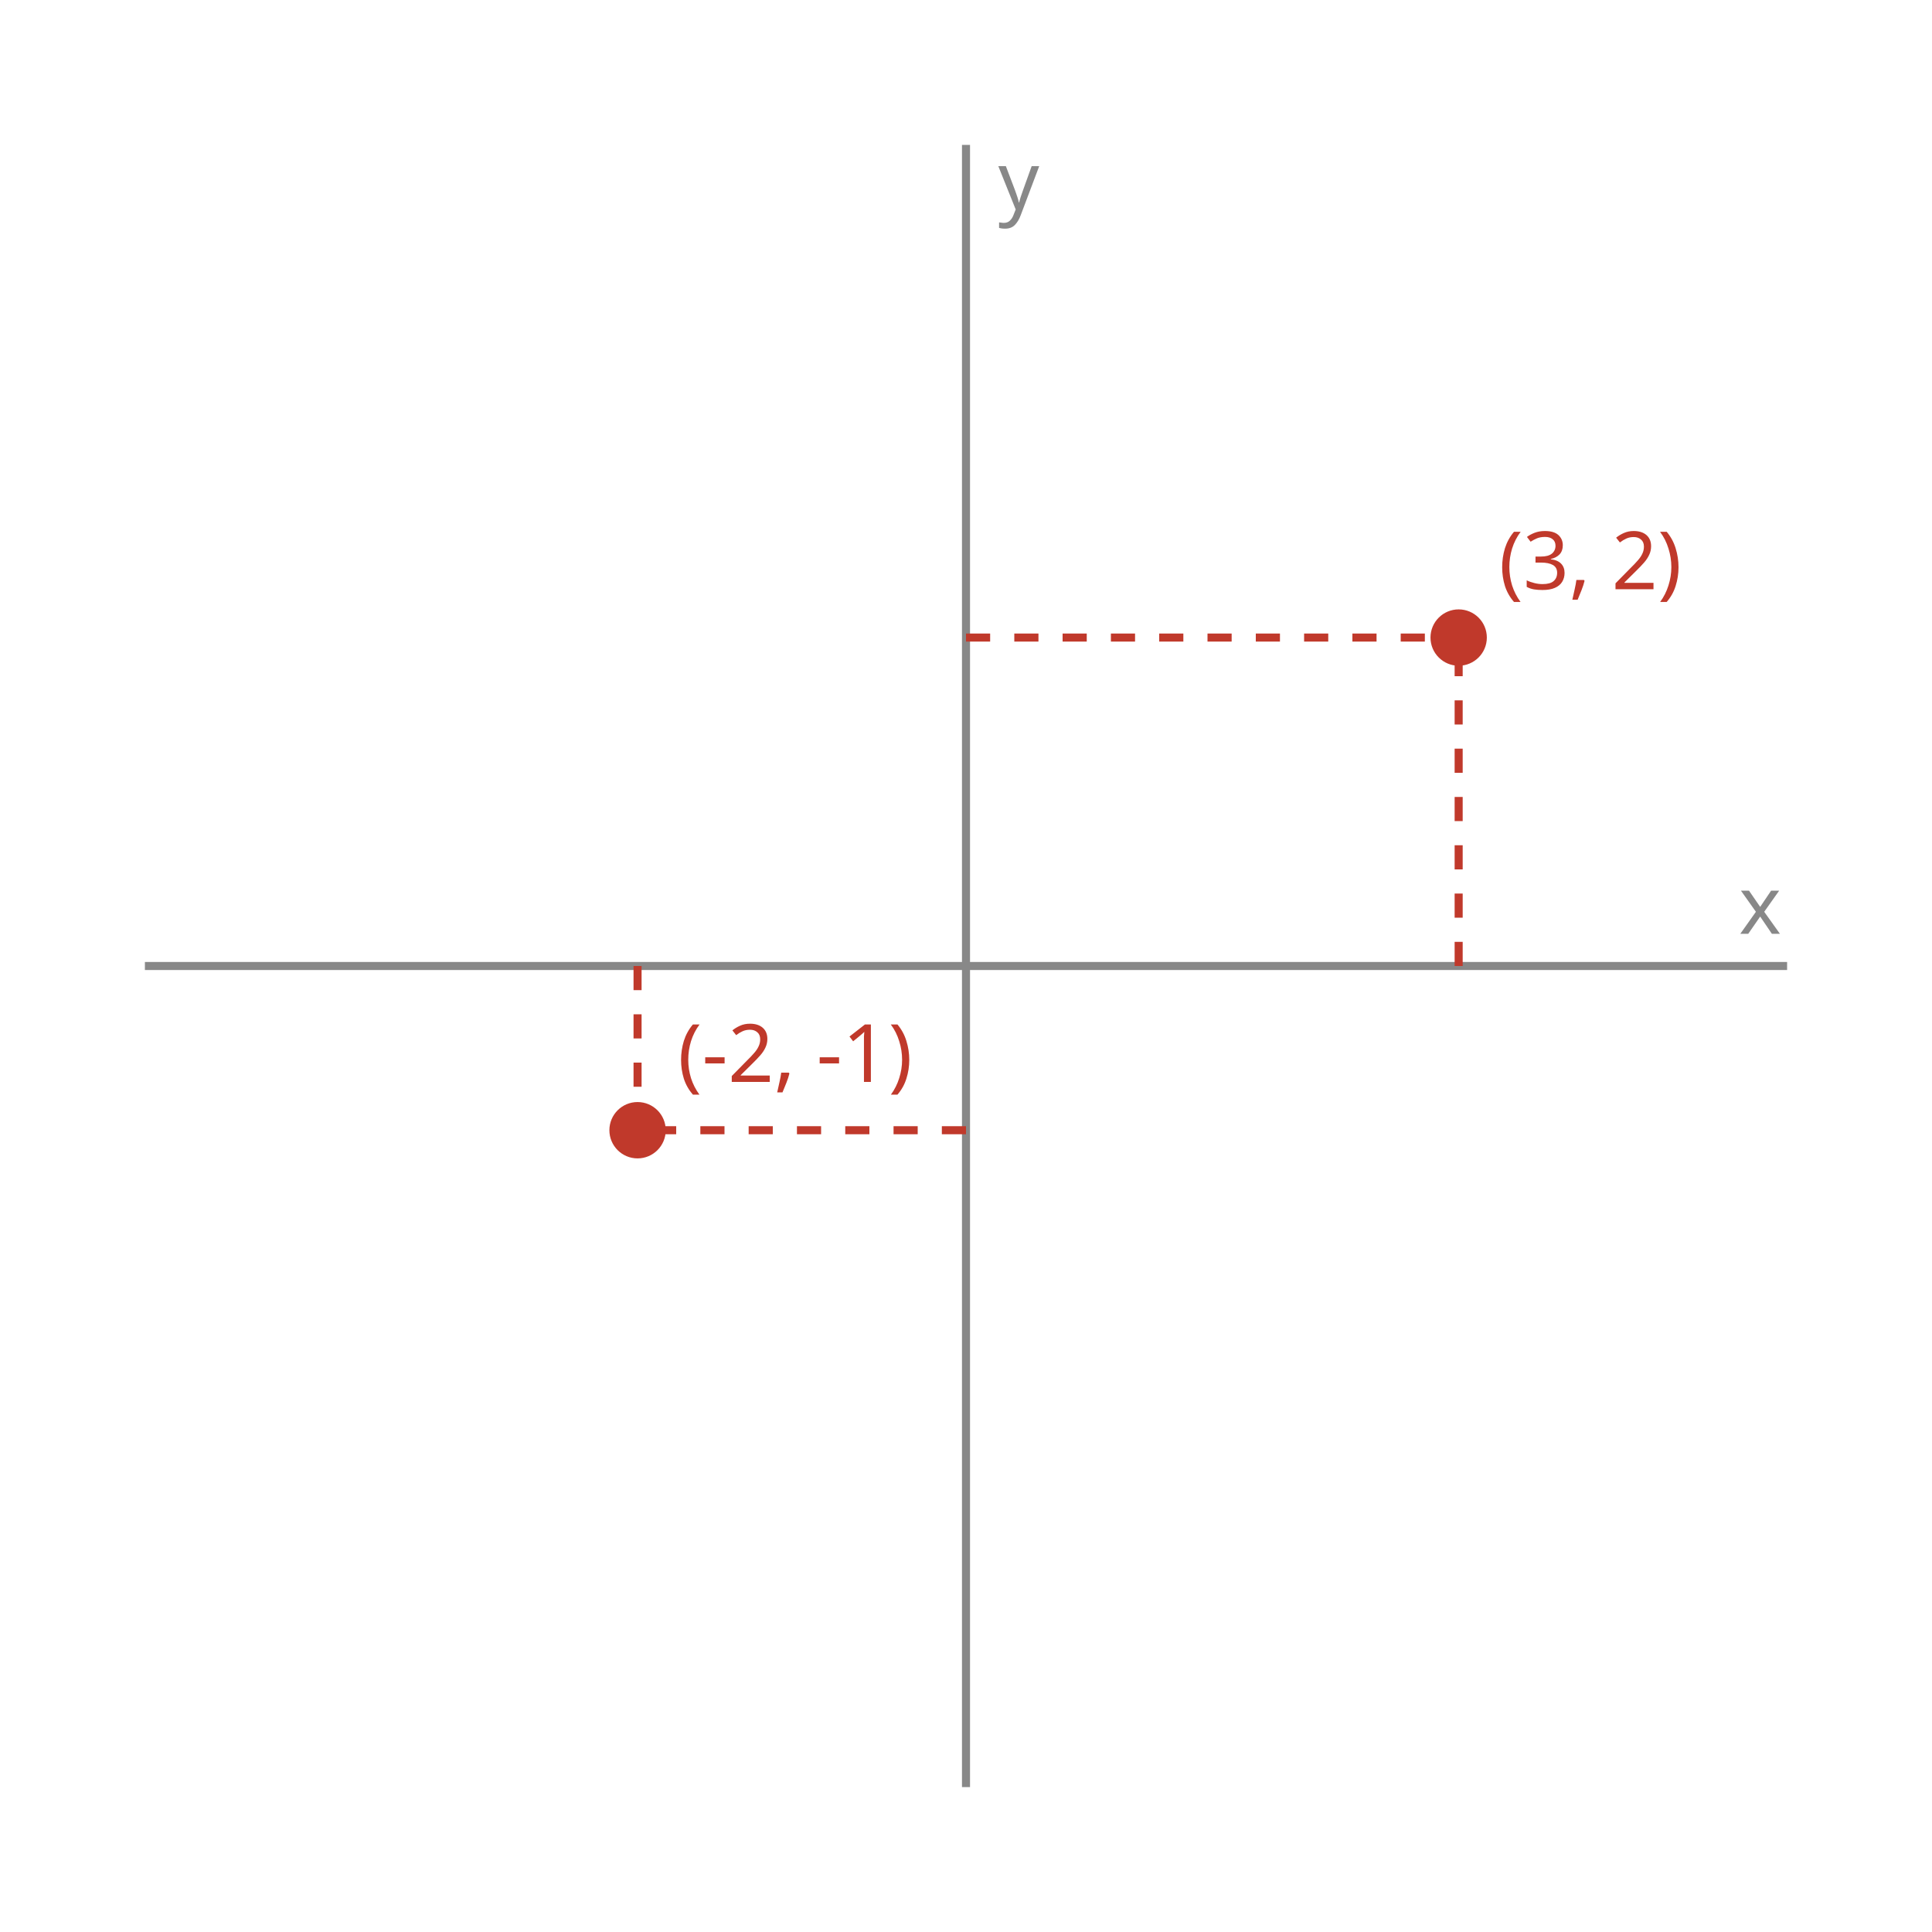
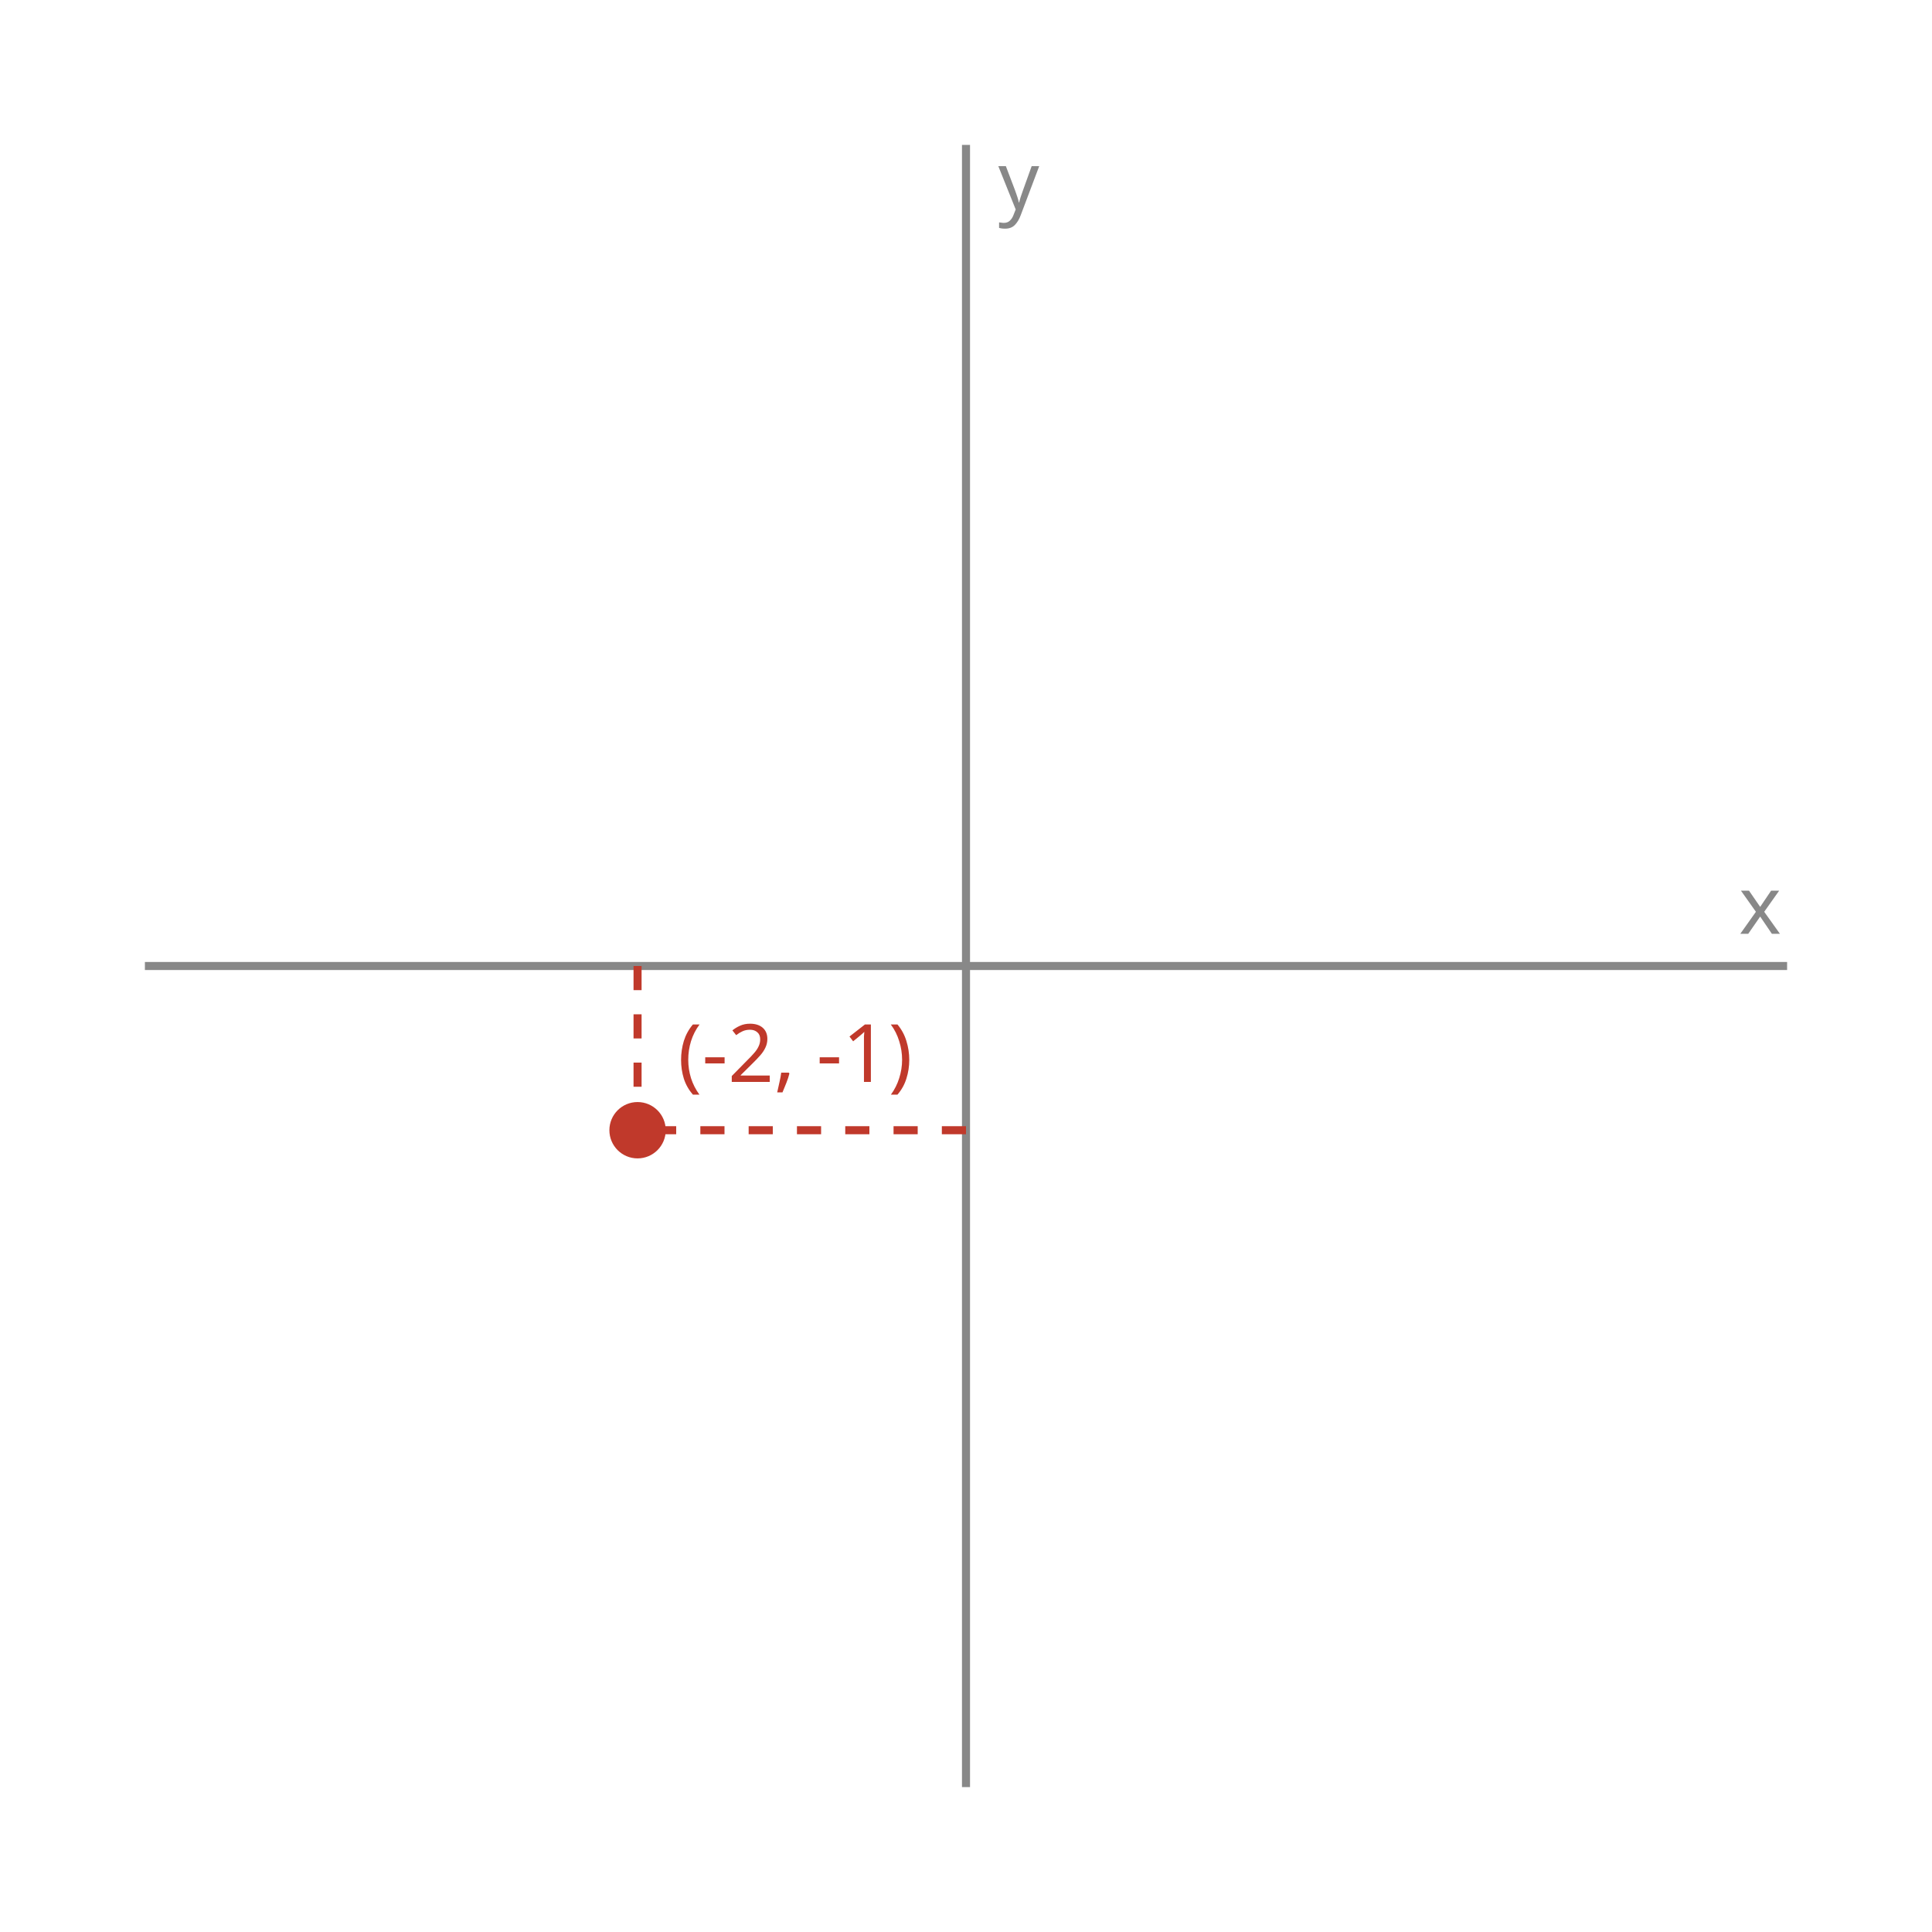
<svg xmlns="http://www.w3.org/2000/svg" viewBox="0 0 240 240" font-family="sans-serif">
  <line x1="18.0" y1="120.0" x2="222.0" y2="120.0" stroke="#888" />
  <text x="216.0" y="116.0" font-size="10" fill="#888">x</text>
  <line x1="120.0" y1="18.0" x2="120.0" y2="222.0" stroke="#888" />
  <text x="124.0" y="26.0" font-size="10" fill="#888">y</text>
-   <line x1="120.0" y1="79.2" x2="181.2" y2="79.2" stroke="#c0392b" stroke-width="1" stroke-dasharray="3 3" />
-   <line x1="181.2" y1="120.0" x2="181.2" y2="79.2" stroke="#c0392b" stroke-width="1" stroke-dasharray="3 3" />
-   <circle cx="181.2" cy="79.2" r="3.5" fill="#c0392b" />
-   <text x="186.2" y="73.2" font-size="10" fill="#c0392b">(3, 2)</text>
  <line x1="120.0" y1="140.4" x2="79.2" y2="140.4" stroke="#c0392b" stroke-width="1" stroke-dasharray="3 3" />
  <line x1="79.2" y1="120.0" x2="79.2" y2="140.4" stroke="#c0392b" stroke-width="1" stroke-dasharray="3 3" />
  <circle cx="79.2" cy="140.4" r="3.5" fill="#c0392b" />
  <text x="84.2" y="134.4" font-size="10" fill="#c0392b">(-2, -1)</text>
</svg>
